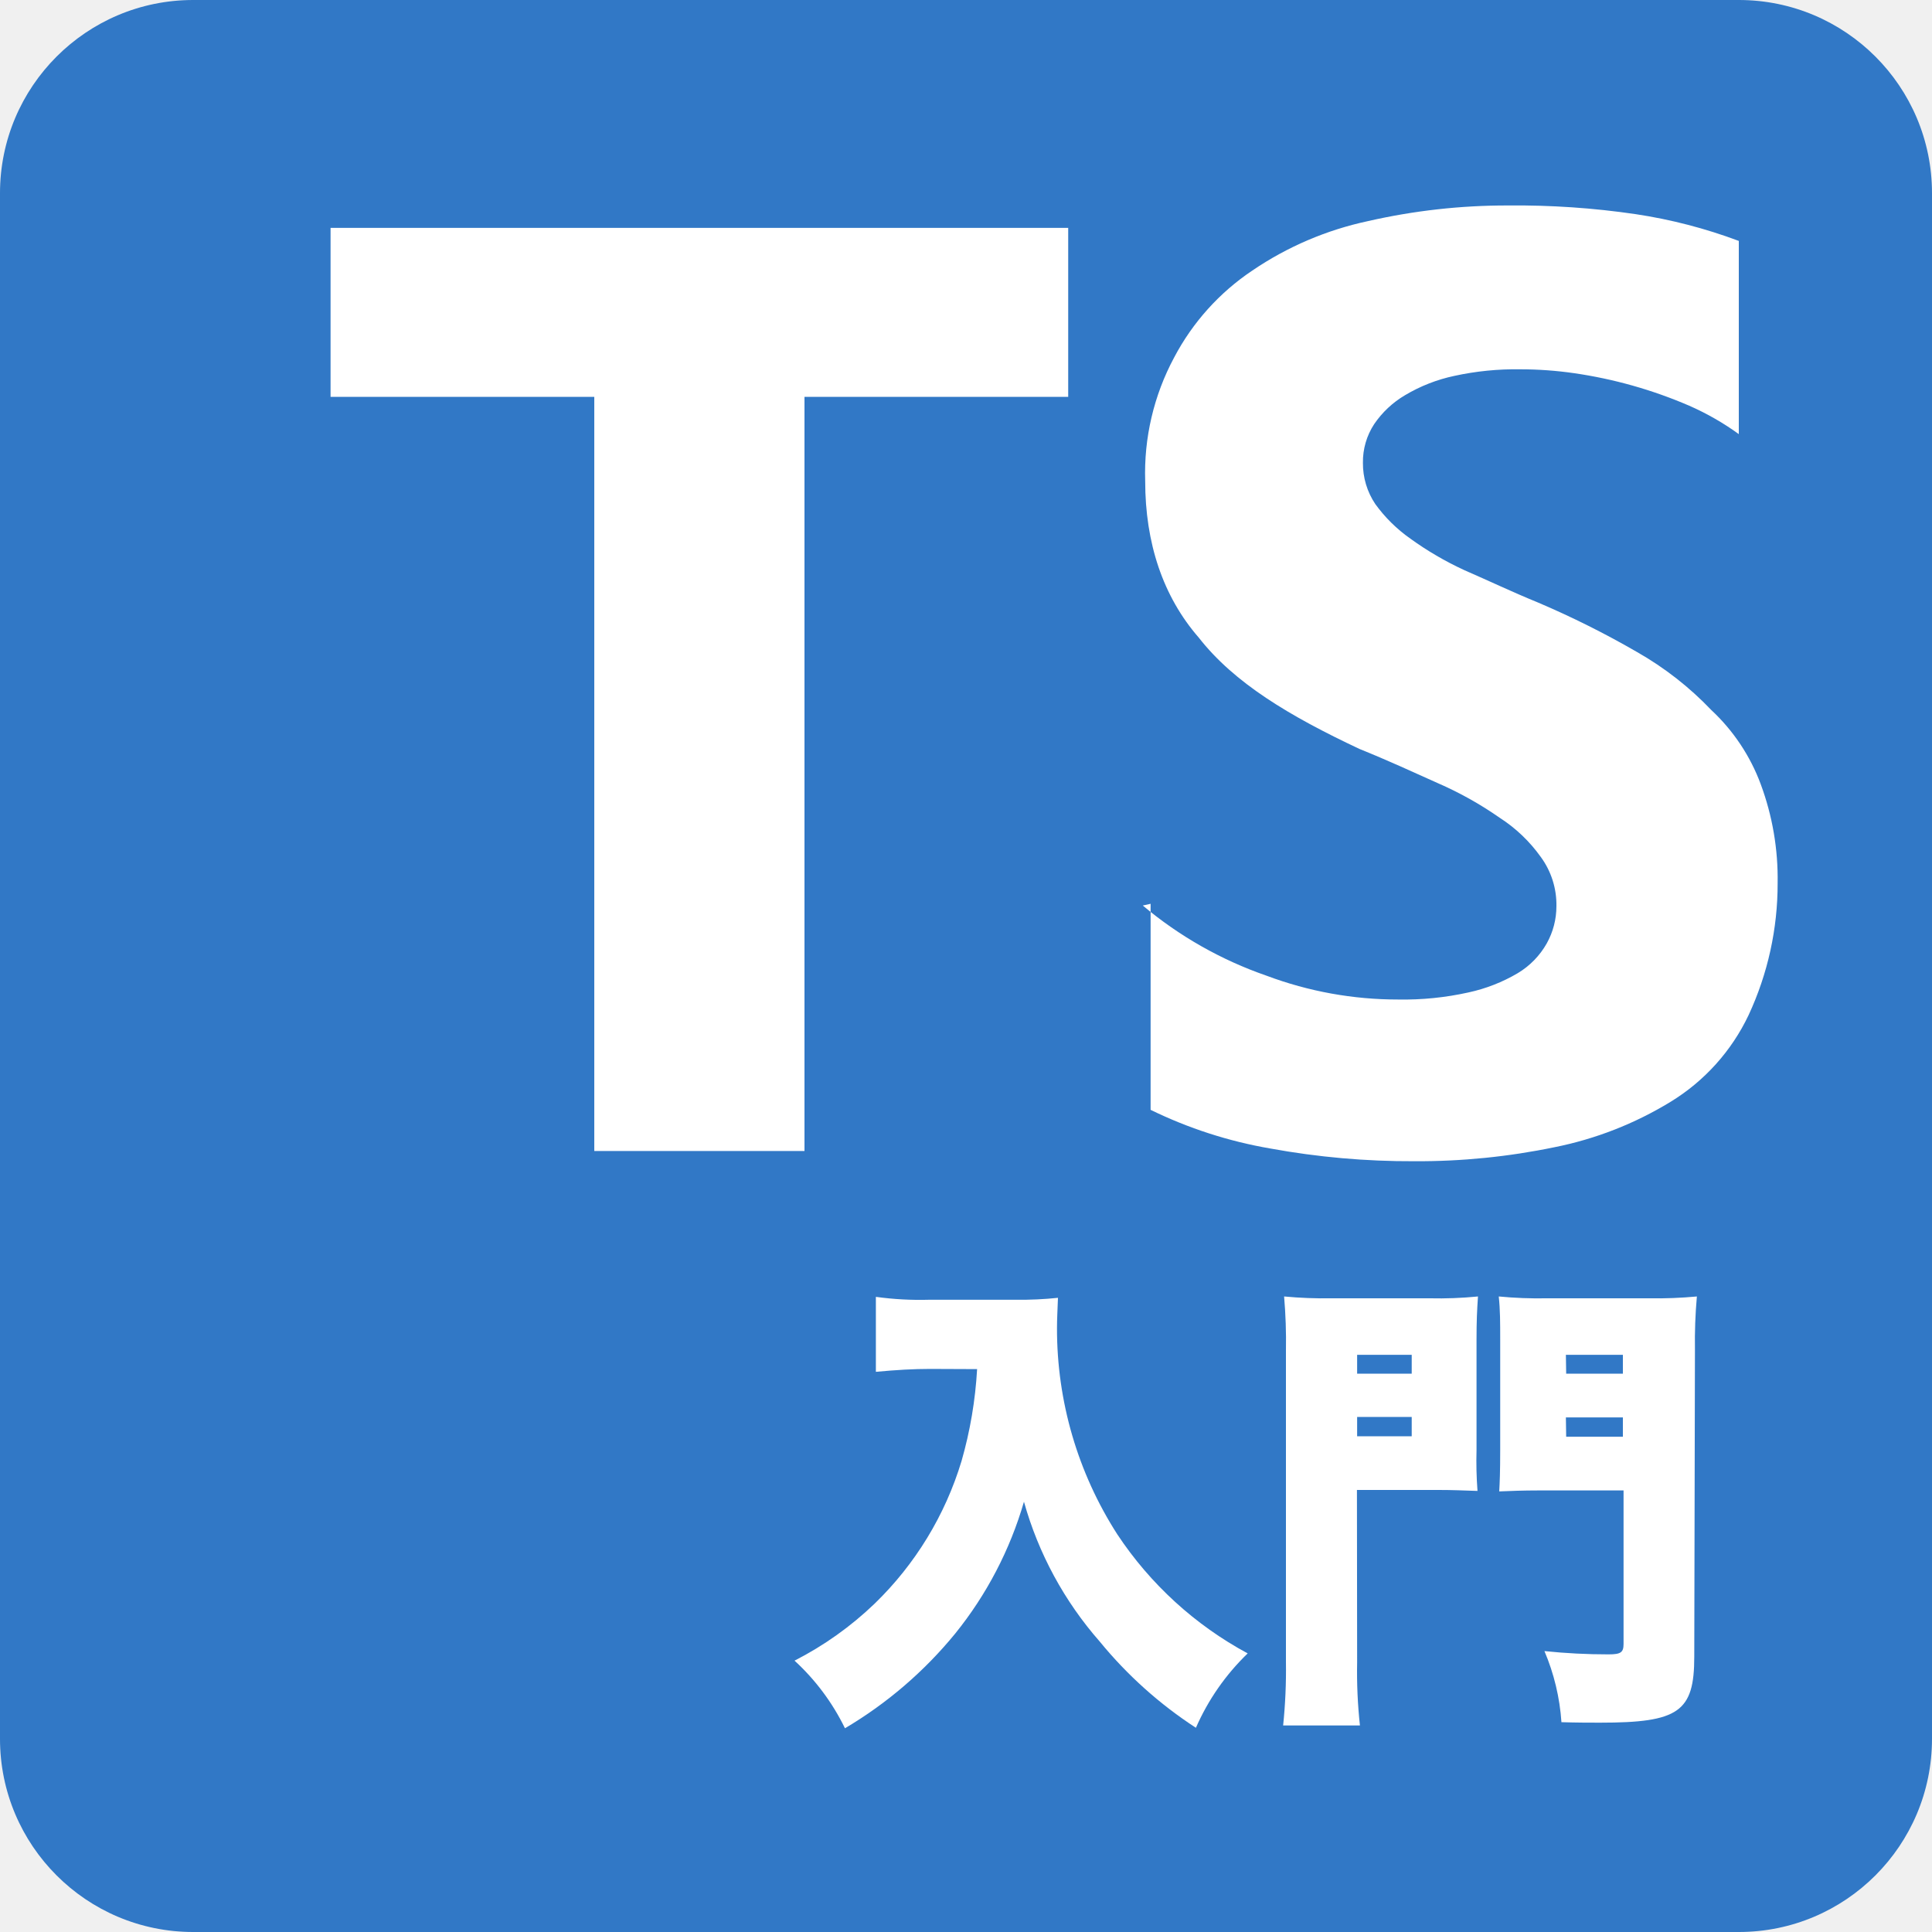
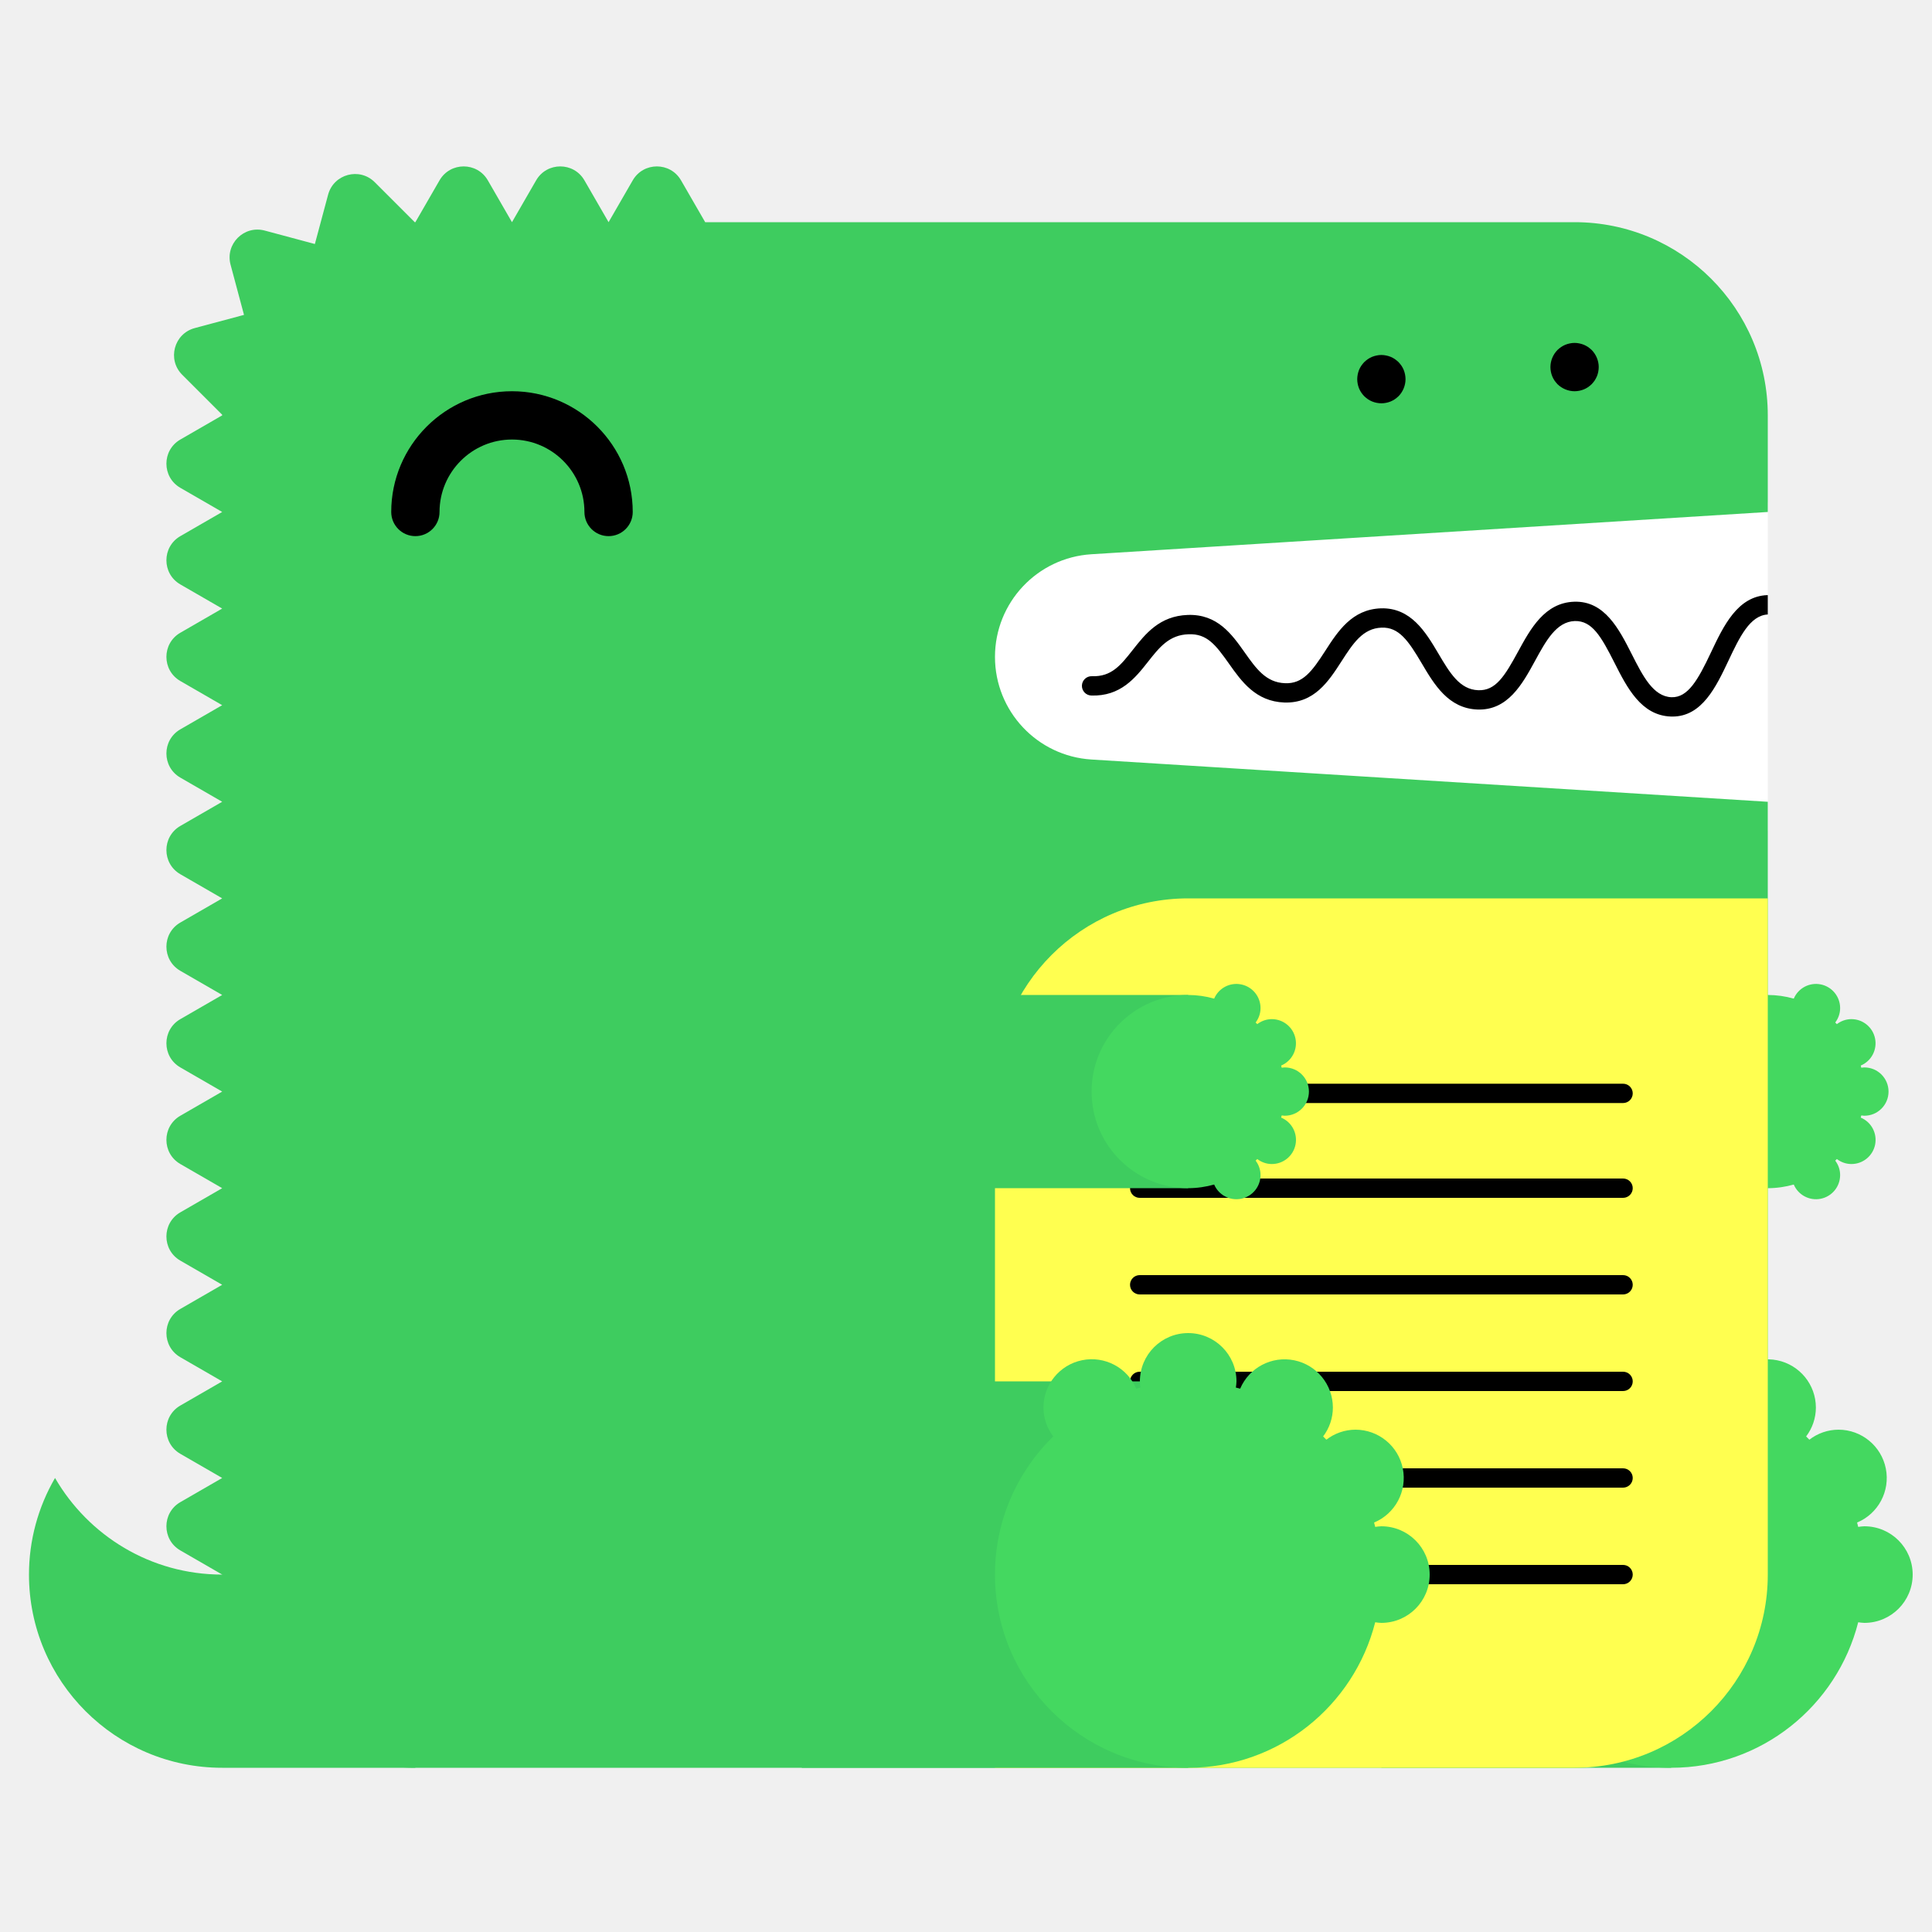
- <svg xmlns="http://www.w3.org/2000/svg" viewBox="0 0 200 200">
-   <rect width="200" height="200" rx="20" fill="#3178c6" />
-   <path d="M119.11,93.56v21.33a46,46,0,0,0,12.38,4,81.15,81.15,0,0,0,14.93,1.32,69.71,69.71,0,0,0,14.5-1.45,36.9,36.9,0,0,0,12-4.69,21.13,21.13,0,0,0,8.1-9,32.21,32.21,0,0,0,3-13.65,28.12,28.12,0,0,0-1.75-10.24,20,20,0,0,0-5.12-7.68,33.52,33.52,0,0,0-7.68-6,93.81,93.81,0,0,0-10.24-5.12c-2.81-1.15-5.11-2.26-7.67-3.37A33.37,33.37,0,0,1,146,55.76a15.44,15.44,0,0,1-3.63-3.58,7.53,7.53,0,0,1-1.28-4.27,7.12,7.12,0,0,1,1.16-4,10,10,0,0,1,3.2-3,16.72,16.72,0,0,1,5.11-2,29.84,29.84,0,0,1,6.83-.68,39.31,39.31,0,0,1,5.55.4A47.11,47.11,0,0,1,174.87,42,27.75,27.75,0,0,1,180,44.94v-20a52.69,52.69,0,0,0-10.67-2.77,85,85,0,0,0-13.22-.9,64.63,64.63,0,0,0-14.5,1.62A33.89,33.89,0,0,0,129.65,28a24.62,24.62,0,0,0-8.1,9,25.31,25.31,0,0,0-3,12.8c0,6.4,1.83,11.94,5.55,16.21,3.66,4.69,9.38,8.11,16.63,11.52,2.95,1.19,5.55,2.39,8.11,3.54a36.88,36.88,0,0,1,6.4,3.58,15.57,15.57,0,0,1,4.26,4.06,8.37,8.37,0,0,1,1.62,5.11,7.89,7.89,0,0,1-1,3.84,8.4,8.4,0,0,1-3,3.08,17.18,17.18,0,0,1-5.12,2,31,31,0,0,1-7.25.73A38.71,38.71,0,0,1,131.1,101a40.58,40.58,0,0,1-12.8-7.26ZM83.28,41.08h27.3V23.59H34.22V41.08h27.3v78.07H83.28Z" fill="#fff" fill-rule="evenodd" />
-   <path d="M96.27,141.71c-1.7,0-3.46.1-5.6.3v-7.76a33.35,33.35,0,0,0,5.51.3h9a36.93,36.93,0,0,0,4.34-.2c-.05,1.37-.1,2.2-.1,3.12a39.34,39.34,0,0,0,6.24,21.36,37.58,37.58,0,0,0,13.5,12.33,24.12,24.12,0,0,0-5.36,7.7,43.48,43.48,0,0,1-9.95-8.92A37.08,37.08,0,0,1,106,155.46a39,39,0,0,1-7.12,13.65,43,43,0,0,1-11.41,9.8,23.36,23.36,0,0,0-5.22-7,34.87,34.87,0,0,0,8.29-5.9,34.38,34.38,0,0,0,9-14.77,43.4,43.4,0,0,0,1.61-9.51Z" fill="#fff" />
-   <path d="M140.49,172.09a51.32,51.32,0,0,0,.29,6.53h-7.95a56.12,56.12,0,0,0,.29-6.58V139.81a53.9,53.9,0,0,0-.19-5.6,44.62,44.62,0,0,0,4.92.19H148a41.42,41.42,0,0,0,5-.19c-.1,1.46-.15,2.53-.15,4.43V150.1a41.11,41.11,0,0,0,.1,4.24c-1.47-.05-2.64-.1-4-.1h-8.48Zm0-29.89h5.65v-1.95h-5.65Zm0,6.48h5.65v-2h-5.65Zm34.9,22.82c0,5.71-1.61,6.83-9.75,6.83-1,0-2.39,0-4-.05a22.77,22.77,0,0,0-1.76-7.36,63.34,63.34,0,0,0,6.63.34c1.27,0,1.56-.2,1.56-1.08V154.29h-8.87c-1.46,0-2.93.05-4,.1.05-.88.1-2,.1-4.29V138.64c0-1.7,0-3.07-.15-4.43a43.44,43.44,0,0,0,5,.19h10.58a44.83,44.83,0,0,0,4.93-.19,52.88,52.88,0,0,0-.2,5.5Zm-13.26-29.3H168v-1.95h-5.9Zm0,6.53H168v-2h-5.9Z" fill="#fff" />
+ <svg xmlns="http://www.w3.org/2000/svg" width="200" height="200" viewBox="0 0 200 200">
+   <g fill="none" fill-rule="evenodd">
+     <path fill="#FFF" d="M99 52h84v34H99z" />
+     <path d="M23 163c-7.398 0-13.843-4.027-17.303-10A19.886 19.886 0 0 0 3 163c0 11.046 8.954 20 20 20h20v-20H23z" fill="#3ECC5F" />
+     <path d="M112.98 57.376L183 53V43c0-11.046-8.954-20-20-20H73l-2.5-4.33c-1.112-1.925-3.889-1.925-5 0L63 23l-2.5-4.33c-1.111-1.925-3.889-1.925-5 0L53 23l-2.5-4.33c-1.111-1.925-3.889-1.925-5 0L43 23c-.022 0-.042.003-.065.003l-4.142-4.141c-1.57-1.571-4.252-.853-4.828 1.294l-1.369 5.104-5.192-1.392c-2.148-.575-4.111 1.389-3.535 3.536l1.39 5.193-5.102 1.367c-2.148.576-2.867 3.259-1.296 4.83l4.142 4.142c0 .021-.003.042-.003.064l-4.33 2.5c-1.925 1.111-1.925 3.889 0 5L23 53l-4.33 2.5c-1.925 1.111-1.925 3.889 0 5L23 63l-4.33 2.5c-1.925 1.111-1.925 3.889 0 5L23 73l-4.33 2.5c-1.925 1.111-1.925 3.889 0 5L23 83l-4.33 2.5c-1.925 1.111-1.925 3.889 0 5L23 93l-4.33 2.5c-1.925 1.111-1.925 3.889 0 5L23 103l-4.33 2.5c-1.925 1.111-1.925 3.889 0 5L23 113l-4.33 2.5c-1.925 1.111-1.925 3.889 0 5L23 123l-4.33 2.5c-1.925 1.111-1.925 3.889 0 5L23 133l-4.33 2.5c-1.925 1.111-1.925 3.889 0 5L23 143l-4.33 2.5c-1.925 1.111-1.925 3.889 0 5L23 153l-4.33 2.5c-1.925 1.111-1.925 3.889 0 5L23 163c0 11.046 8.954 20 20 20h120c11.046 0 20-8.954 20-20V83l-70.02-4.376A10.645 10.645 0 0 1 103 68c0-5.621 4.37-10.273 9.98-10.624" fill="#3ECC5F" />
+     <path fill="#3ECC5F" d="M143 183h30v-40h-30z" />
+     <path d="M193 158c-.219 0-.428.037-.639.064-.038-.15-.074-.301-.116-.451A5 5 0 0 0 190.32 148a4.96 4.96 0 0 0-3.016 1.036 26.531 26.531 0 0 0-.335-.336 4.955 4.955 0 0 0 1.011-2.987 5 5 0 0 0-9.599-1.959c-.148-.042-.297-.077-.445-.115.027-.211.064-.42.064-.639a5 5 0 0 0-5-5 5 5 0 0 0-5 5c0 .219.037.428.064.639-.148.038-.297.073-.445.115a4.998 4.998 0 0 0-9.599 1.959c0 1.125.384 2.151 1.011 2.987-3.717 3.632-6.031 8.693-6.031 14.3 0 11.046 8.954 20 20 20 9.339 0 17.16-6.41 19.361-15.064.211.027.42.064.639.064a5 5 0 0 0 5-5 5 5 0 0 0-5-5" fill="#44D860" />
+     <path fill="#3ECC5F" d="M153 123h30v-20h-30z" />
+     <path d="M193 115.5a2.5 2.5 0 1 0 0-5c-.109 0-.214.019-.319.032-.02-.075-.037-.15-.058-.225a2.501 2.501 0 0 0-.963-4.807c-.569 0-1.088.197-1.508.518a6.653 6.653 0 0 0-.168-.168c.314-.417.506-.931.506-1.494a2.5 2.5 0 0 0-4.8-.979A9.987 9.987 0 0 0 183 103c-5.522 0-10 4.478-10 10s4.478 10 10 10c.934 0 1.833-.138 2.69-.377a2.5 2.5 0 0 0 4.8-.979c0-.563-.192-1.077-.506-1.494.057-.055.113-.111.168-.168.42.321.939.518 1.508.518a2.5 2.5 0 0 0 .963-4.807c.021-.074.038-.15.058-.225.105.013.21.032.319.032" fill="#44D860" />
+     <path d="M63 55.5a2.5 2.5 0 0 1-2.5-2.5c0-4.136-3.364-7.5-7.5-7.5s-7.5 3.364-7.5 7.5a2.5 2.5 0 1 1-5 0c0-6.893 5.607-12.5 12.5-12.5S65.5 46.107 65.5 53a2.5 2.5 0 0 1-2.5 2.5" fill="#000" />
+     <path d="M103 183h60c11.046 0 20-8.954 20-20V93h-60c-11.046 0-20 8.954-20 20v70z" fill="#FFFF50" />
+     <path d="M168.02 124h-50.04a1 1 0 1 1 0-2h50.04a1 1 0 1 1 0 2m0 20h-50.04a1 1 0 1 1 0-2h50.04a1 1 0 1 1 0 2m0 20h-50.04a1 1 0 1 1 0-2h50.04a1 1 0 1 1 0 2m0-49.814h-50.04a1 1 0 1 1 0-2h50.04a1 1 0 1 1 0 2m0 19.814h-50.04a1 1 0 1 1 0-2h50.04a1 1 0 1 1 0 2m0 20h-50.04a1 1 0 1 1 0-2h50.04a1 1 0 1 1 0 2M183 61.611c-.012 0-.022-.006-.034-.005-3.09.105-4.552 3.196-5.842 5.923-1.346 2.85-2.387 4.703-4.093 4.647-1.889-.068-2.969-2.202-4.113-4.46-1.314-2.594-2.814-5.536-5.963-5.426-3.046.104-4.513 2.794-5.807 5.167-1.377 2.528-2.314 4.065-4.121 3.994-1.927-.07-2.951-1.805-4.136-3.813-1.321-2.236-2.848-4.75-5.936-4.664-2.994.103-4.465 2.385-5.763 4.4-1.373 2.13-2.335 3.428-4.165 3.351-1.973-.07-2.992-1.51-4.171-3.177-1.324-1.873-2.816-3.993-5.895-3.89-2.928.1-4.399 1.97-5.696 3.618-1.232 1.564-2.194 2.802-4.229 2.724a1 1 0 0 0-.072 2c3.017.101 4.545-1.8 5.872-3.487 1.177-1.496 2.193-2.787 4.193-2.855 1.926-.082 2.829 1.115 4.195 3.045 1.297 1.834 2.769 3.914 5.731 4.021 3.103.104 4.596-2.215 5.918-4.267 1.182-1.834 2.202-3.417 4.15-3.484 1.793-.067 2.769 1.35 4.145 3.681 1.297 2.197 2.766 4.686 5.787 4.796 3.125.108 4.634-2.62 5.949-5.035 1.139-2.088 2.214-4.06 4.119-4.126 1.793-.042 2.728 1.595 4.111 4.33 1.292 2.553 2.757 5.445 5.825 5.556l.169.003c3.064 0 4.518-3.075 5.805-5.794 1.139-2.41 2.217-4.68 4.067-4.773v-2z" fill="#000" />
+     <path fill="#3ECC5F" d="M83 183h40v-40H83z" />
+     <path d="M143 158c-.219 0-.428.037-.639.064-.038-.15-.074-.301-.116-.451A5 5 0 0 0 140.32 148a4.96 4.96 0 0 0-3.016 1.036 26.531 26.531 0 0 0-.335-.336 4.955 4.955 0 0 0 1.011-2.987 5 5 0 0 0-9.599-1.959c-.148-.042-.297-.077-.445-.115.027-.211.064-.42.064-.639a5 5 0 0 0-5-5 5 5 0 0 0-5 5c0 .219.037.428.064.639-.148.038-.297.073-.445.115a4.998 4.998 0 0 0-9.599 1.959c0 1.125.384 2.151 1.011 2.987-3.717 3.632-6.031 8.693-6.031 14.3 0 11.046 8.954 20 20 20 9.339 0 17.16-6.41 19.361-15.064.211.027.42.064.639.064a5 5 0 0 0 5-5 5 5 0 0 0-5-5" fill="#44D860" />
+     <path fill="#3ECC5F" d="M83 123h40v-20H83z" />
+     <path d="M133 115.5a2.5 2.5 0 1 0 0-5c-.109 0-.214.019-.319.032-.02-.075-.037-.15-.058-.225a2.501 2.501 0 0 0-.963-4.807c-.569 0-1.088.197-1.508.518a6.653 6.653 0 0 0-.168-.168c.314-.417.506-.931.506-1.494a2.5 2.5 0 0 0-4.8-.979A9.987 9.987 0 0 0 123 103c-5.522 0-10 4.478-10 10s4.478 10 10 10c.934 0 1.833-.138 2.69-.377a2.5 2.5 0 0 0 4.8-.979c0-.563-.192-1.077-.506-1.494.057-.055.113-.111.168-.168.42.321.939.518 1.508.518a2.5 2.5 0 0 0 .963-4.807c.021-.074.038-.15.058-.225.105.013.21.032.319.032" fill="#44D860" />
+     <path d="M143 41.75c-.16 0-.33-.02-.49-.05a2.52 2.52 0 0 1-.47-.14c-.15-.06-.29-.14-.431-.23-.13-.09-.259-.2-.38-.31-.109-.12-.219-.24-.309-.38s-.17-.28-.231-.43a2.619 2.619 0 0 1-.189-.96c0-.16.02-.33.05-.49.03-.16.08-.31.139-.47.061-.15.141-.29.231-.43.09-.13.2-.26.309-.38.121-.11.25-.22.38-.31.141-.09.281-.17.431-.23.149-.06.31-.11.47-.14.32-.07.65-.07.98 0 .159.03.32.08.47.14.149.06.29.14.43.23.13.09.259.2.38.31.11.12.22.25.31.38.09.14.17.28.23.43.06.16.11.31.14.47.029.16.05.33.05.49 0 .66-.271 1.31-.73 1.77-.121.11-.25.22-.38.31-.14.09-.281.17-.43.23a2.565 2.565 0 0 1-.96.19m20-1.25c-.66 0-1.3-.27-1.771-.73a3.802 3.802 0 0 1-.309-.38c-.09-.14-.17-.28-.231-.43a2.619 2.619 0 0 1-.189-.96c0-.66.27-1.3.729-1.77.121-.11.25-.22.38-.31.141-.09.281-.17.431-.23.149-.06.31-.11.47-.14.32-.07.66-.07.98 0 .159.03.32.08.47.14.149.06.29.14.43.23.13.09.259.2.38.31.459.47.73 1.11.73 1.77 0 .16-.021.33-.05.49-.03.16-.08.32-.14.47-.07.15-.14.29-.23.43-.09.13-.2.26-.31.38-.121.11-.25.22-.38.31-.14.09-.281.17-.43.23a2.565 2.565 0 0 1-.96.19" fill="#000" />
+   </g>
</svg>
